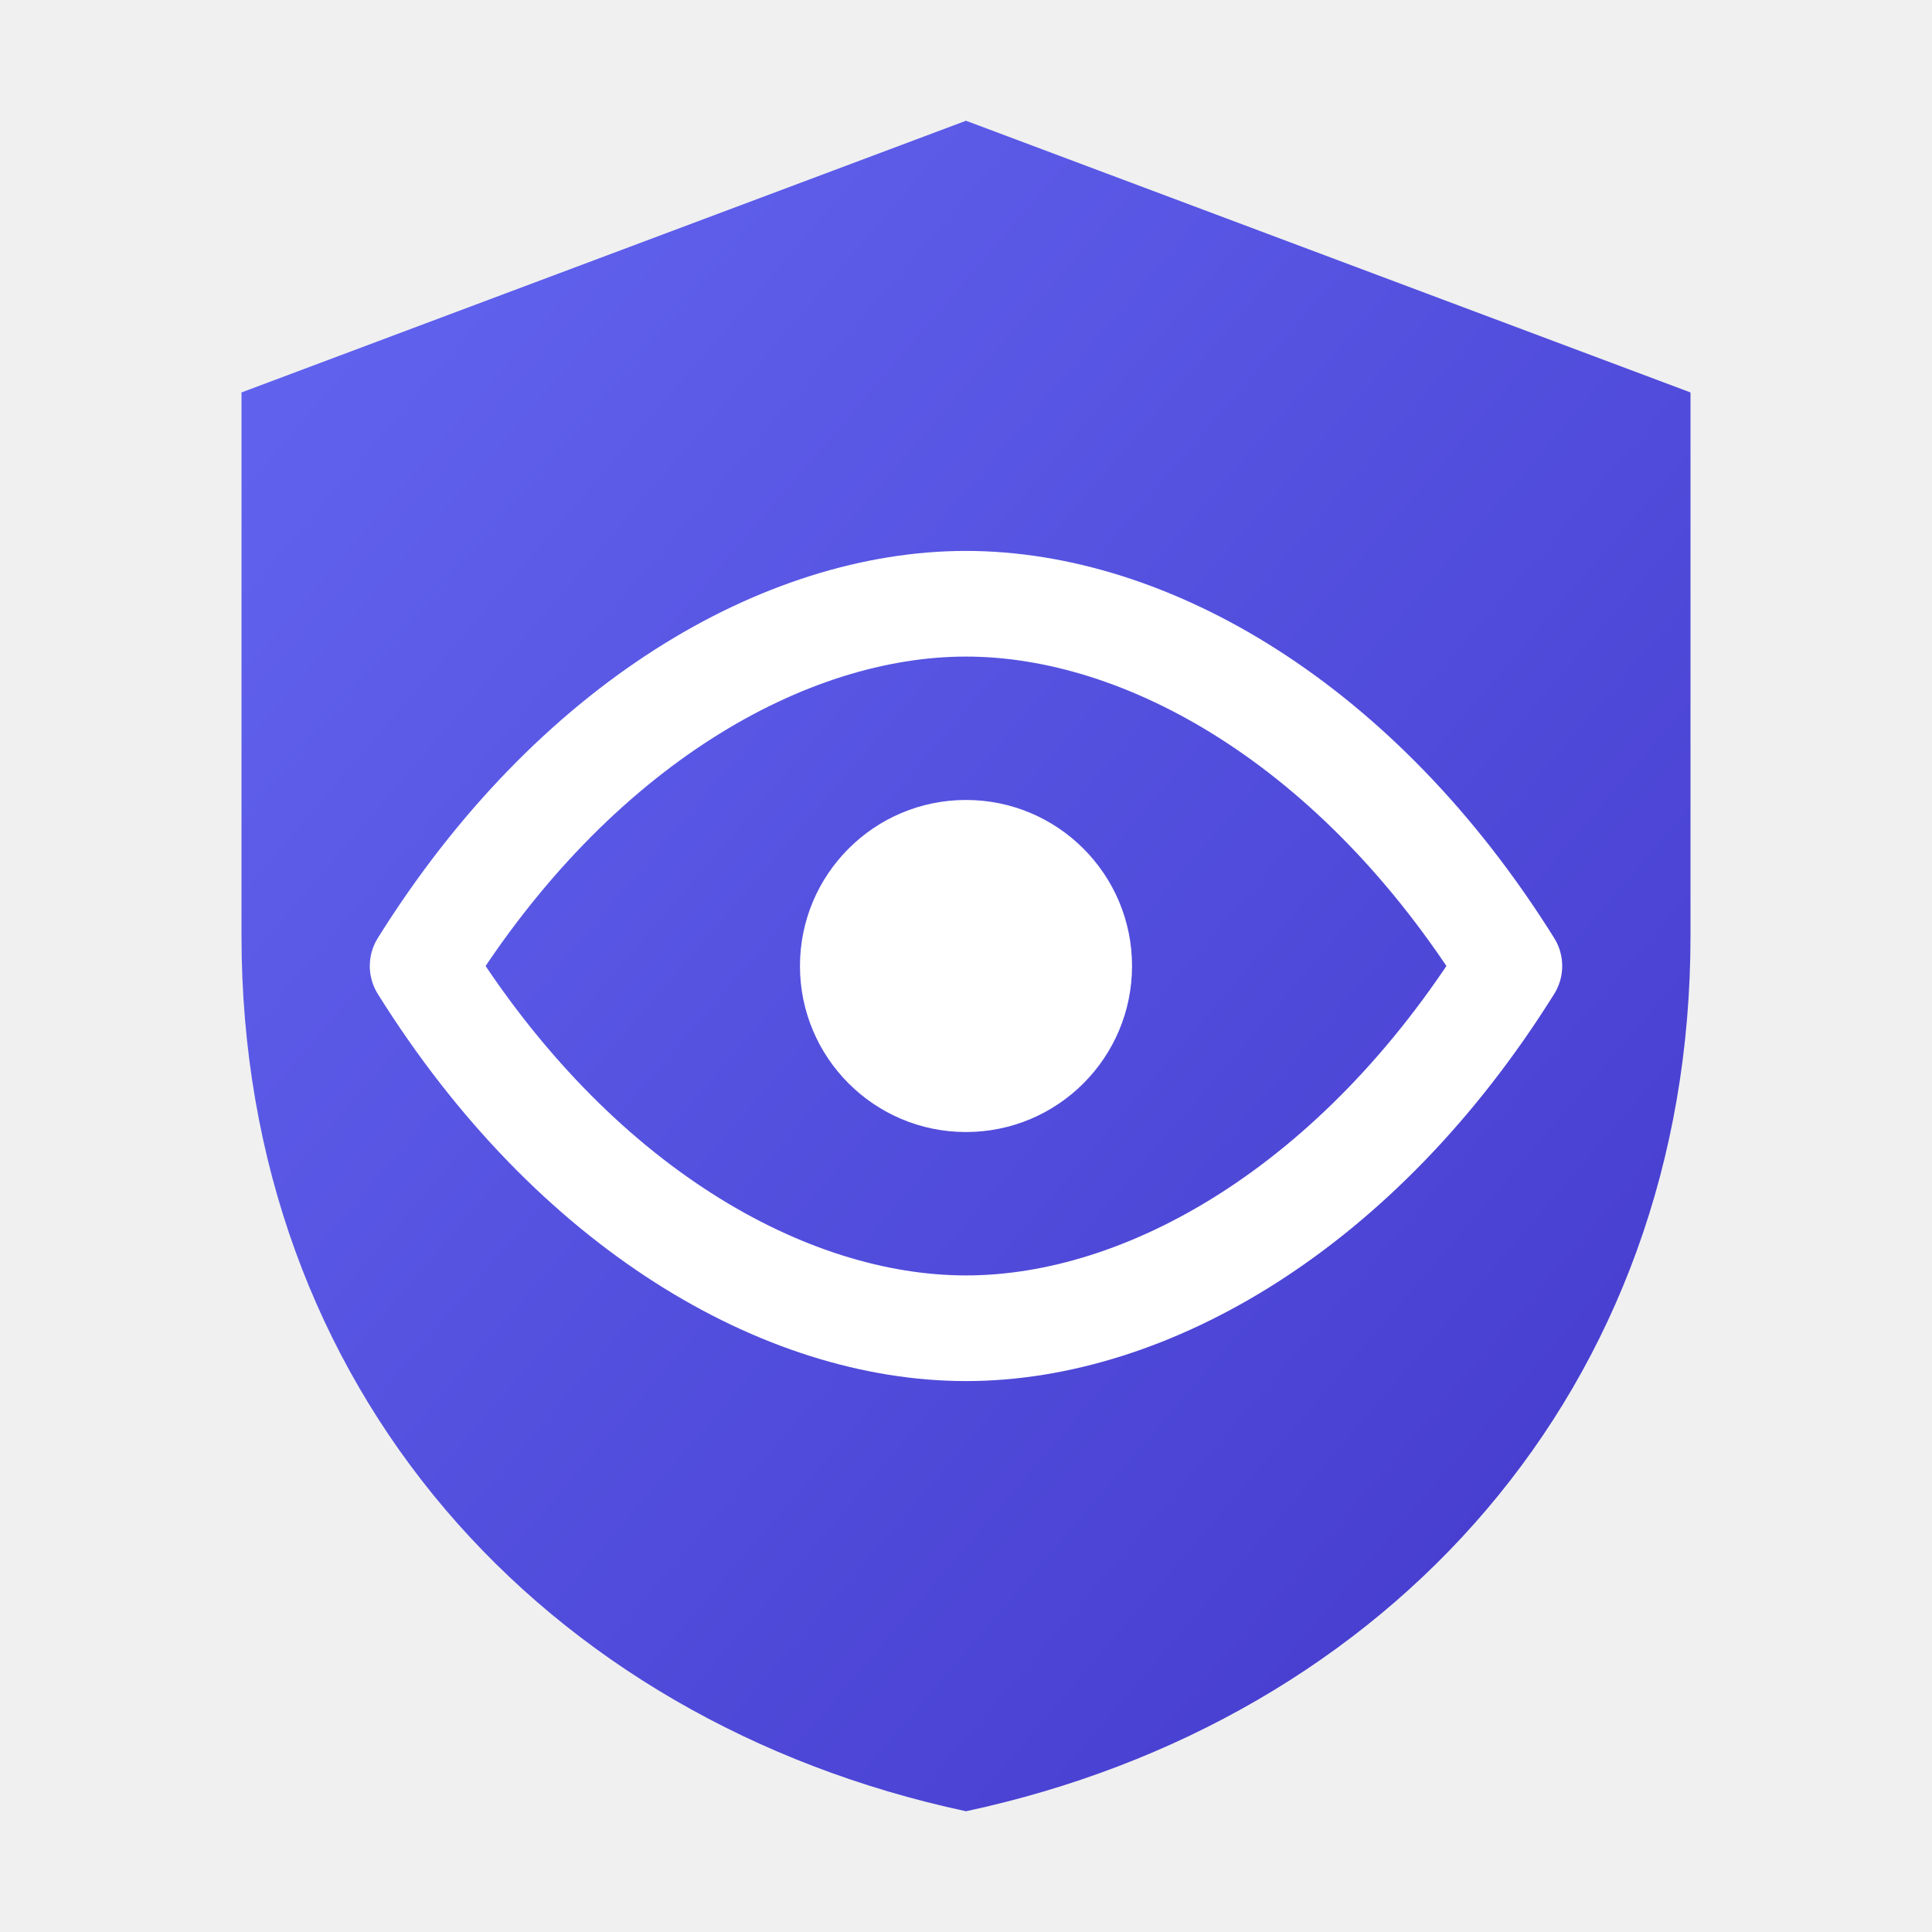
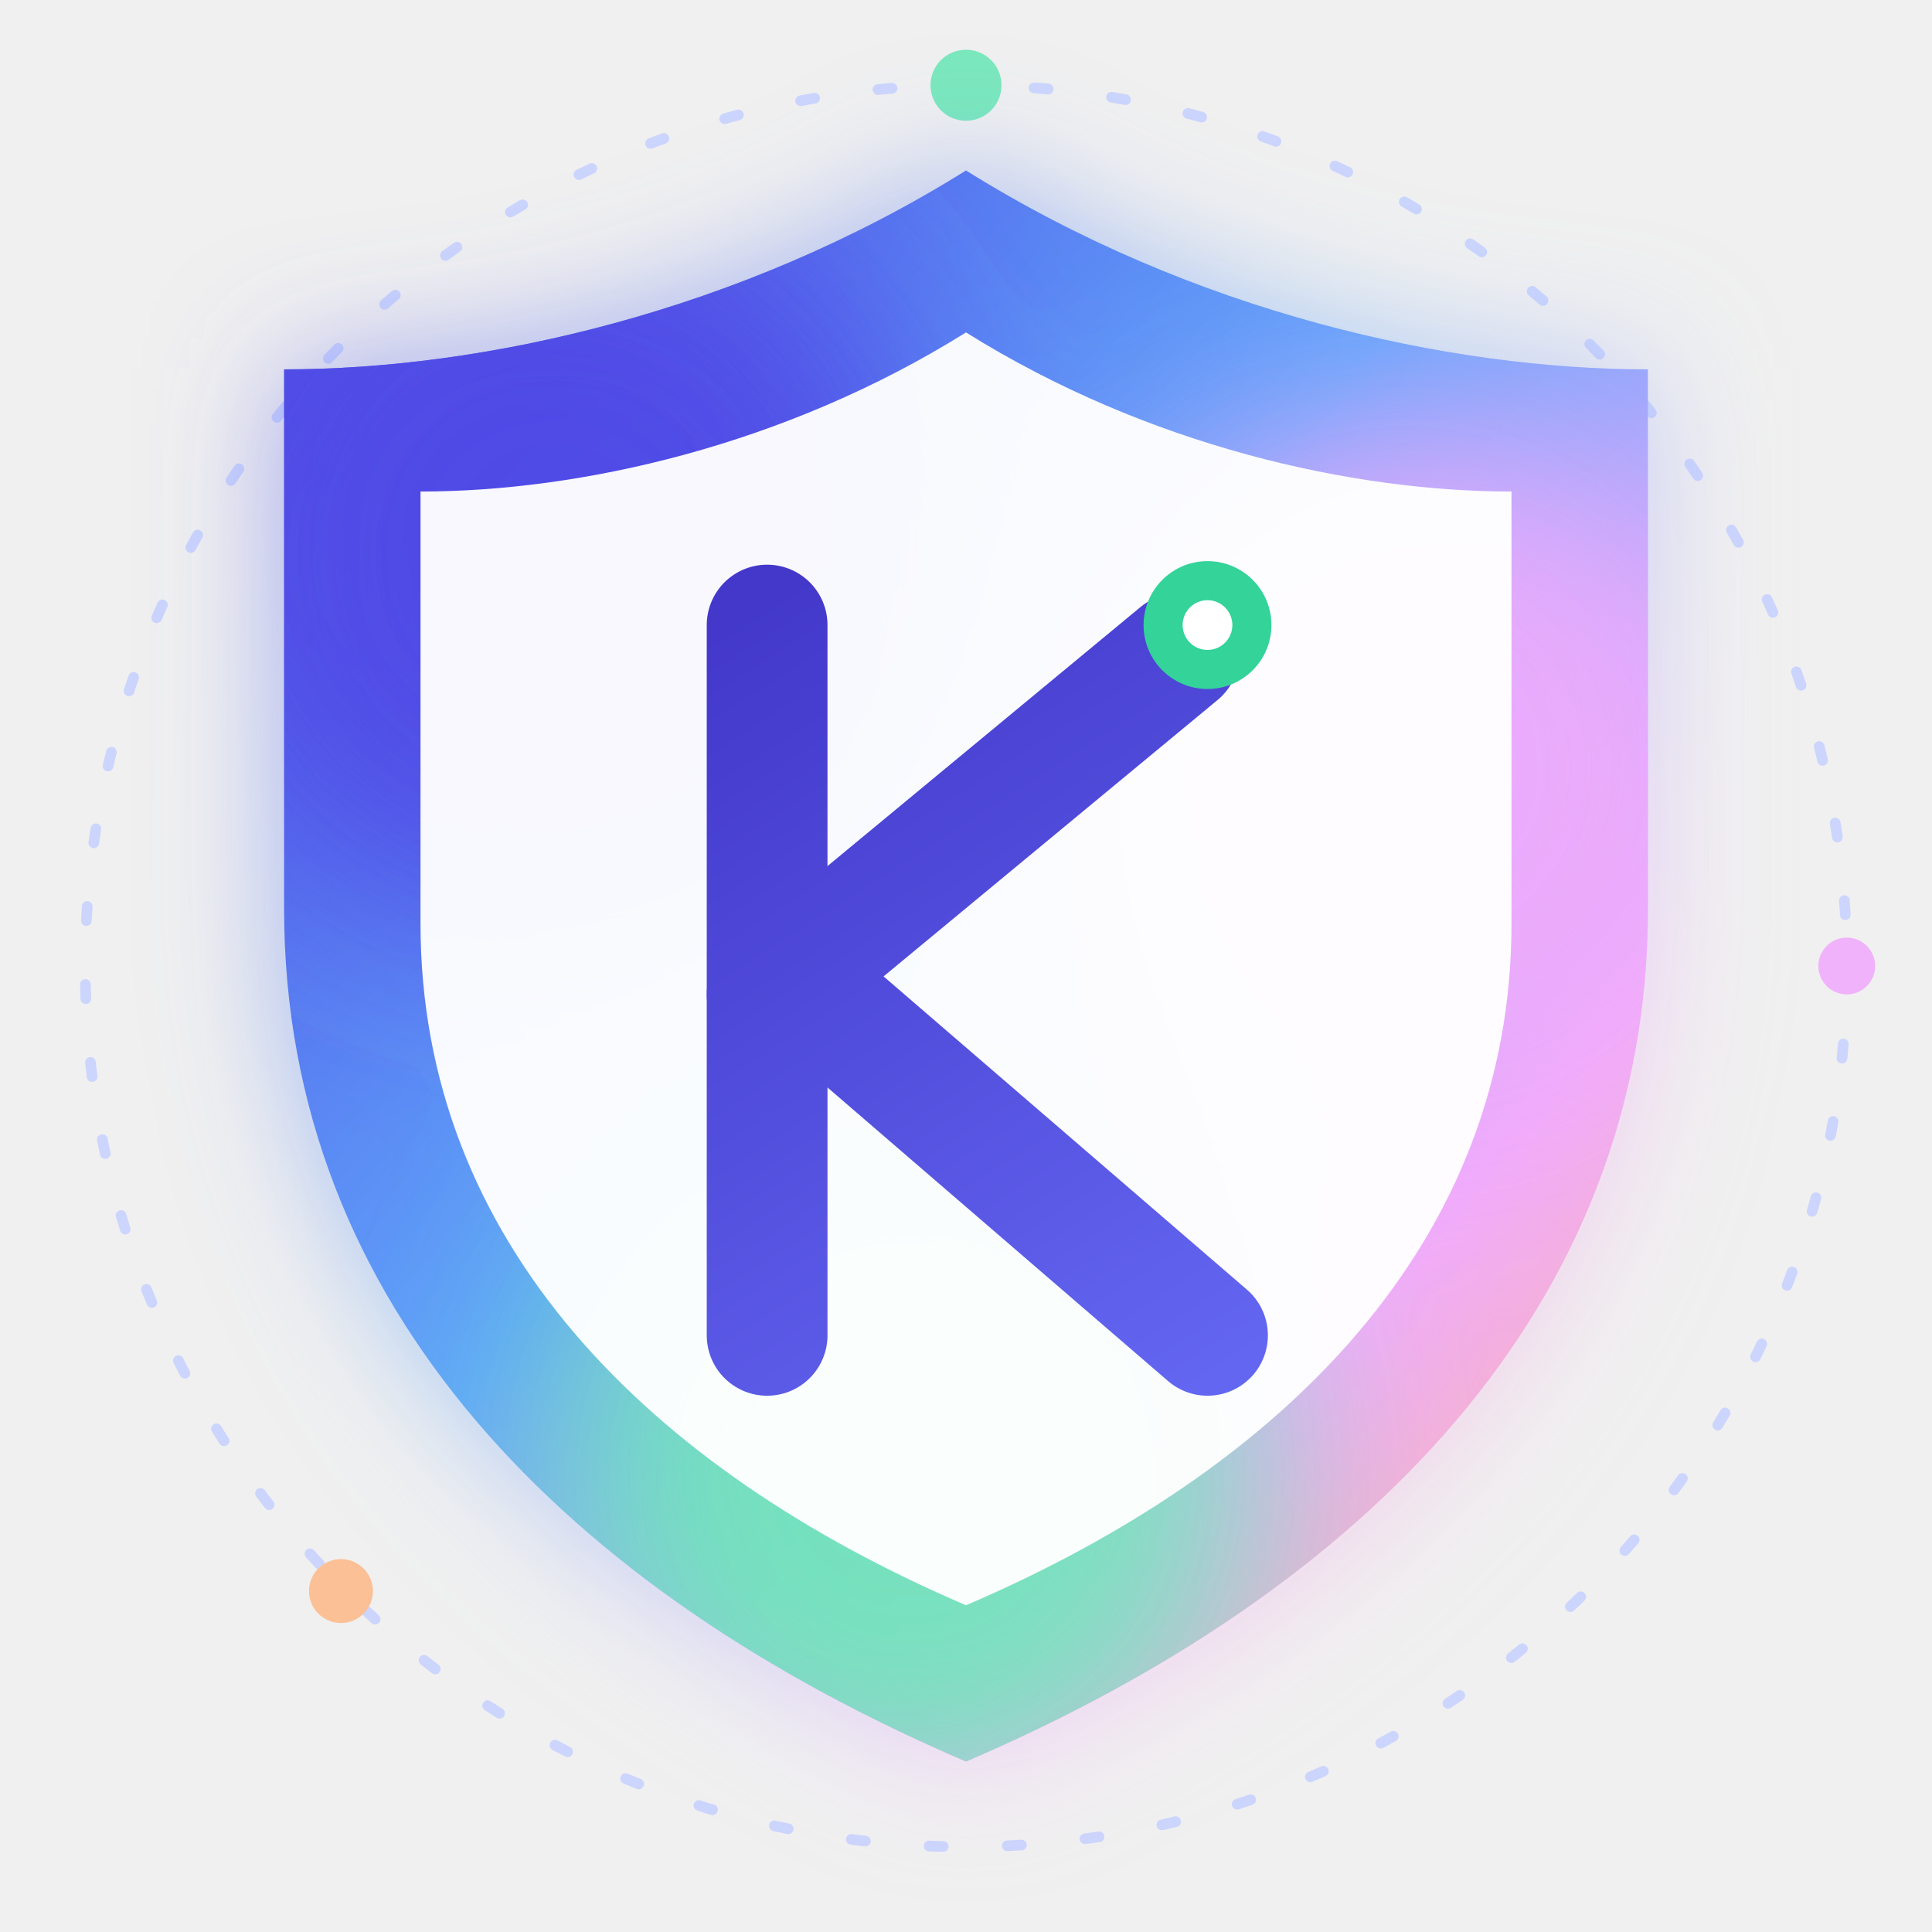
- <svg xmlns="http://www.w3.org/2000/svg" viewBox="0 0 64 64">
+ <svg xmlns="http://www.w3.org/2000/svg" width="512" height="512" viewBox="-8 -8 272 272" role="img" aria-label="Kavach">
  <defs>
-     <linearGradient id="g" x1="0" y1="0" x2="1" y2="1">
-       <stop offset="0" stop-color="#6366F1" />
-       <stop offset="1" stop-color="#4338CA" />
+     <linearGradient id="saur" x1="0" y1="0" x2="1" y2="1">
+       <stop offset="0" stop-color="#4F46E5" />
+       <stop offset=".45" stop-color="#60A5FA" />
+       <stop offset=".75" stop-color="#F0ABFC" />
+       <stop offset="1" stop-color="#FDBA8C" />
    </linearGradient>
+     <linearGradient id="sink" gradientUnits="userSpaceOnUse" x1="98" y1="78" x2="166" y2="184">
+       <stop offset="0" stop-color="#4338CA" />
+       <stop offset="1" stop-color="#6366F1" />
+     </linearGradient>
+     <linearGradient id="sbeam" x1="0" y1="0" x2="0" y2="1">
+       <stop offset="0" stop-color="#6EE7B7" stop-opacity="0" />
+       <stop offset=".85" stop-color="#6EE7B7" stop-opacity=".55" />
+       <stop offset="1" stop-color="#34D399" stop-opacity="1" />
+     </linearGradient>
+     <filter id="sblur" x="-50%" y="-50%" width="200%" height="200%">
+       <feGaussianBlur stdDeviation="14" />
+     </filter>
+     <filter id="ssoft" x="-30%" y="-30%" width="160%" height="160%">
+       <feGaussianBlur stdDeviation="9" />
+     </filter>
+     <clipPath id="souter">
+       <path d="M128 16 C160 36 196 44 224 44 V120 C224 176 184 216 128 240 C72 216 32 176 32 120 V44 C60 44 96 36 128 16 Z" />
+     </clipPath>
+     <clipPath id="sinner">
+       <path d="M128 16 C160 36 196 44 224 44 V120 C224 176 184 216 128 240 C72 216 32 176 32 120 V44 C60 44 96 36 128 16 Z" transform="translate(128 130) scale(.8) translate(-128 -130)" />
+     </clipPath>
  </defs>
-   <path d="M32 4 56 13v18c0 15-10 26-24 29C18 57 8 46 8 31V13z" fill="url(#g)" />
-   <path d="M14 32c5-8 12-12 18-12s13 4 18 12c-5 8-12 12-18 12s-13-4-18-12z" fill="none" stroke="#fff" stroke-width="3.5" stroke-linejoin="round" />
-   <circle cx="32" cy="32" r="5.5" fill="#fff" />
+   <g opacity=".9">
+     <circle cx="128" cy="128" r="124" fill="none" stroke="#C7D2FE" stroke-width="1.5" stroke-dasharray="2 9" stroke-linecap="round" />
+     <circle cx="128" cy="4" r="5" fill="#6EE7B7" />
+     <circle cx="252" cy="128" r="4" fill="#F0ABFC" />
+     <circle cx="40" cy="216" r="4.5" fill="#FDBA8C" />
+   </g>
+   <path d="M128 16 C160 36 196 44 224 44 V120 C224 176 184 216 128 240 C72 216 32 176 32 120 V44 C60 44 96 36 128 16 Z" fill="url(#saur)" filter="url(#ssoft)" opacity=".5" />
+   <path d="M128 16 C160 36 196 44 224 44 V120 C224 176 184 216 128 240 C72 216 32 176 32 120 V44 C60 44 96 36 128 16 Z" fill="url(#saur)" />
+   <g clip-path="url(#souter)" filter="url(#sblur)" opacity=".9">
+     <circle cx="70" cy="70" r="52" fill="#4F46E5" />
+     <circle cx="190" cy="100" r="48" fill="#F0ABFC" />
+     <circle cx="120" cy="200" r="50" fill="#6EE7B7" />
+   </g>
+   <path d="M128 16 C160 36 196 44 224 44 V120 C224 176 184 216 128 240 C72 216 32 176 32 120 V44 C60 44 96 36 128 16 Z" transform="translate(128 130) scale(.8) translate(-128 -130)" fill="#FFFFFF" fill-opacity=".96" />
+   <g stroke="url(#sink)" stroke-width="17" stroke-linecap="round" stroke-linejoin="round" fill="none">
+     <path d="M100 80 V180" />
+     <path d="M100 132 L158 84" />
+     <path d="M104 130 L162 180" />
+   </g>
+   <circle cx="162" cy="80" r="9" fill="#34D399" />
+   <circle cx="162" cy="80" r="3.5" fill="#fff" />
+   <g display="none">
+     <g>
+       <rect x="30" y="38" width="196" height="44" fill="url(#sbeam)" />
+       <rect x="30" y="80" width="196" height="3" rx="1.5" fill="#10B981" />
+     </g>
+   </g>
</svg>
